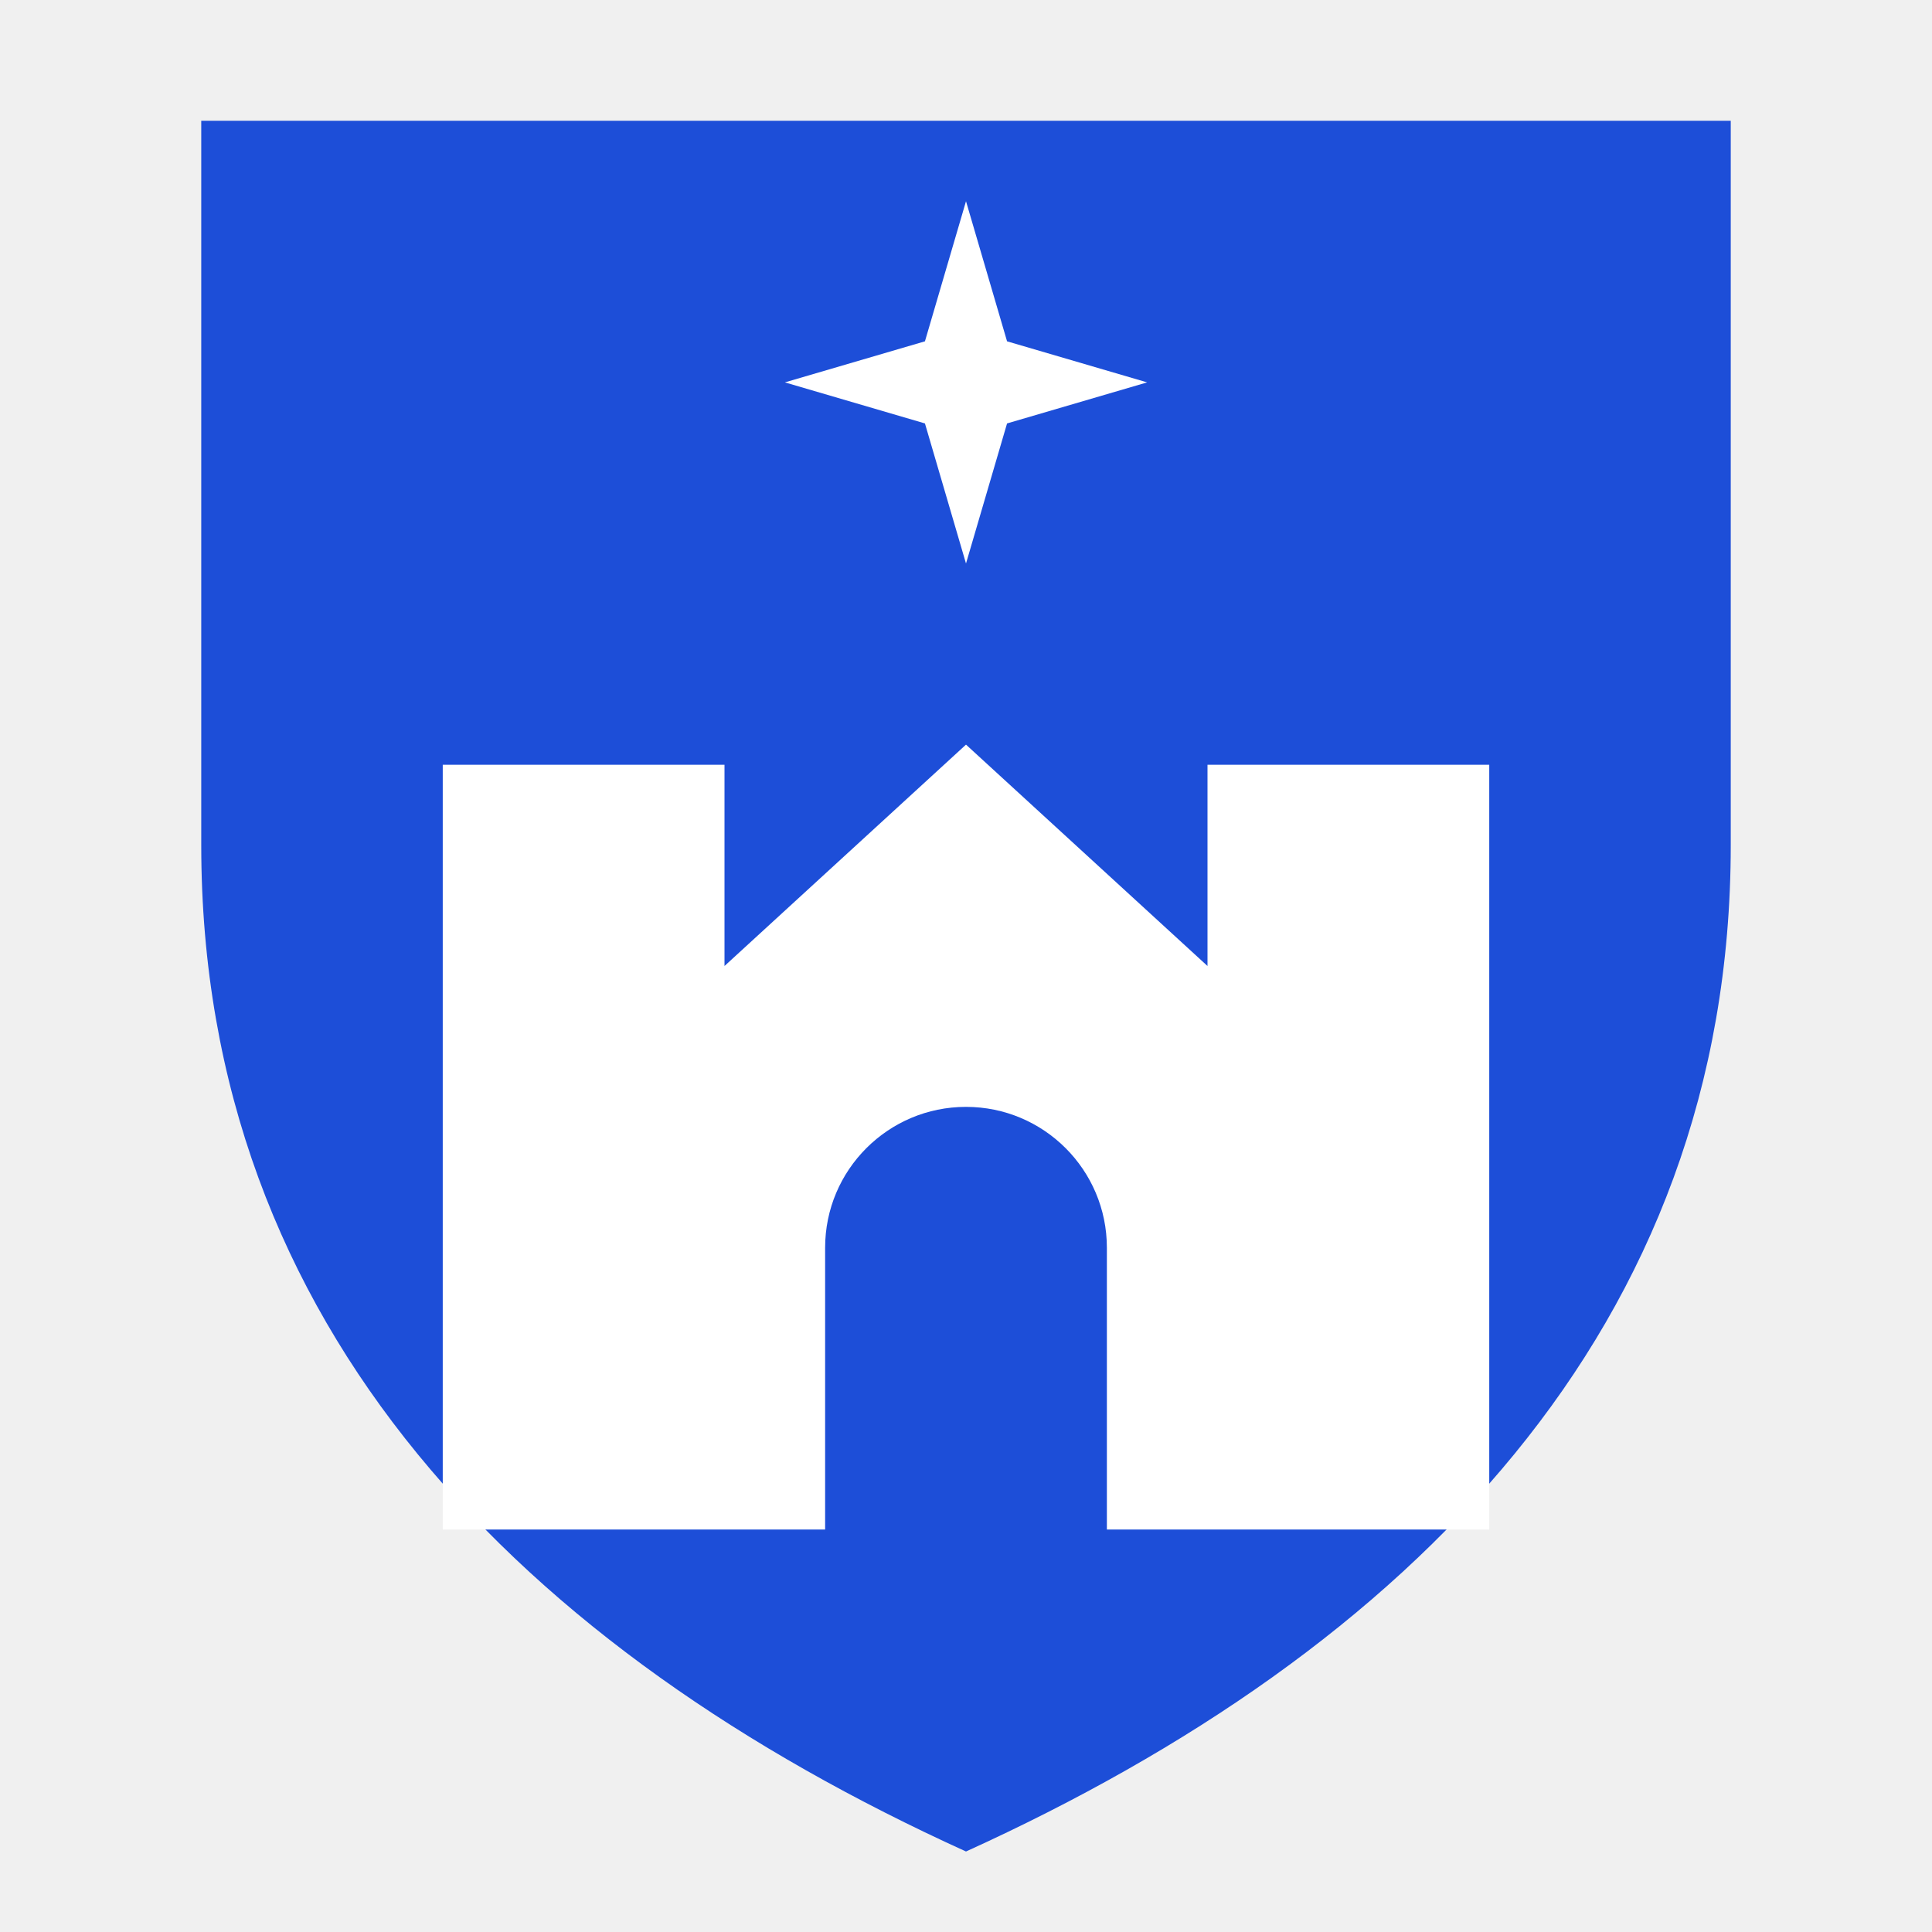
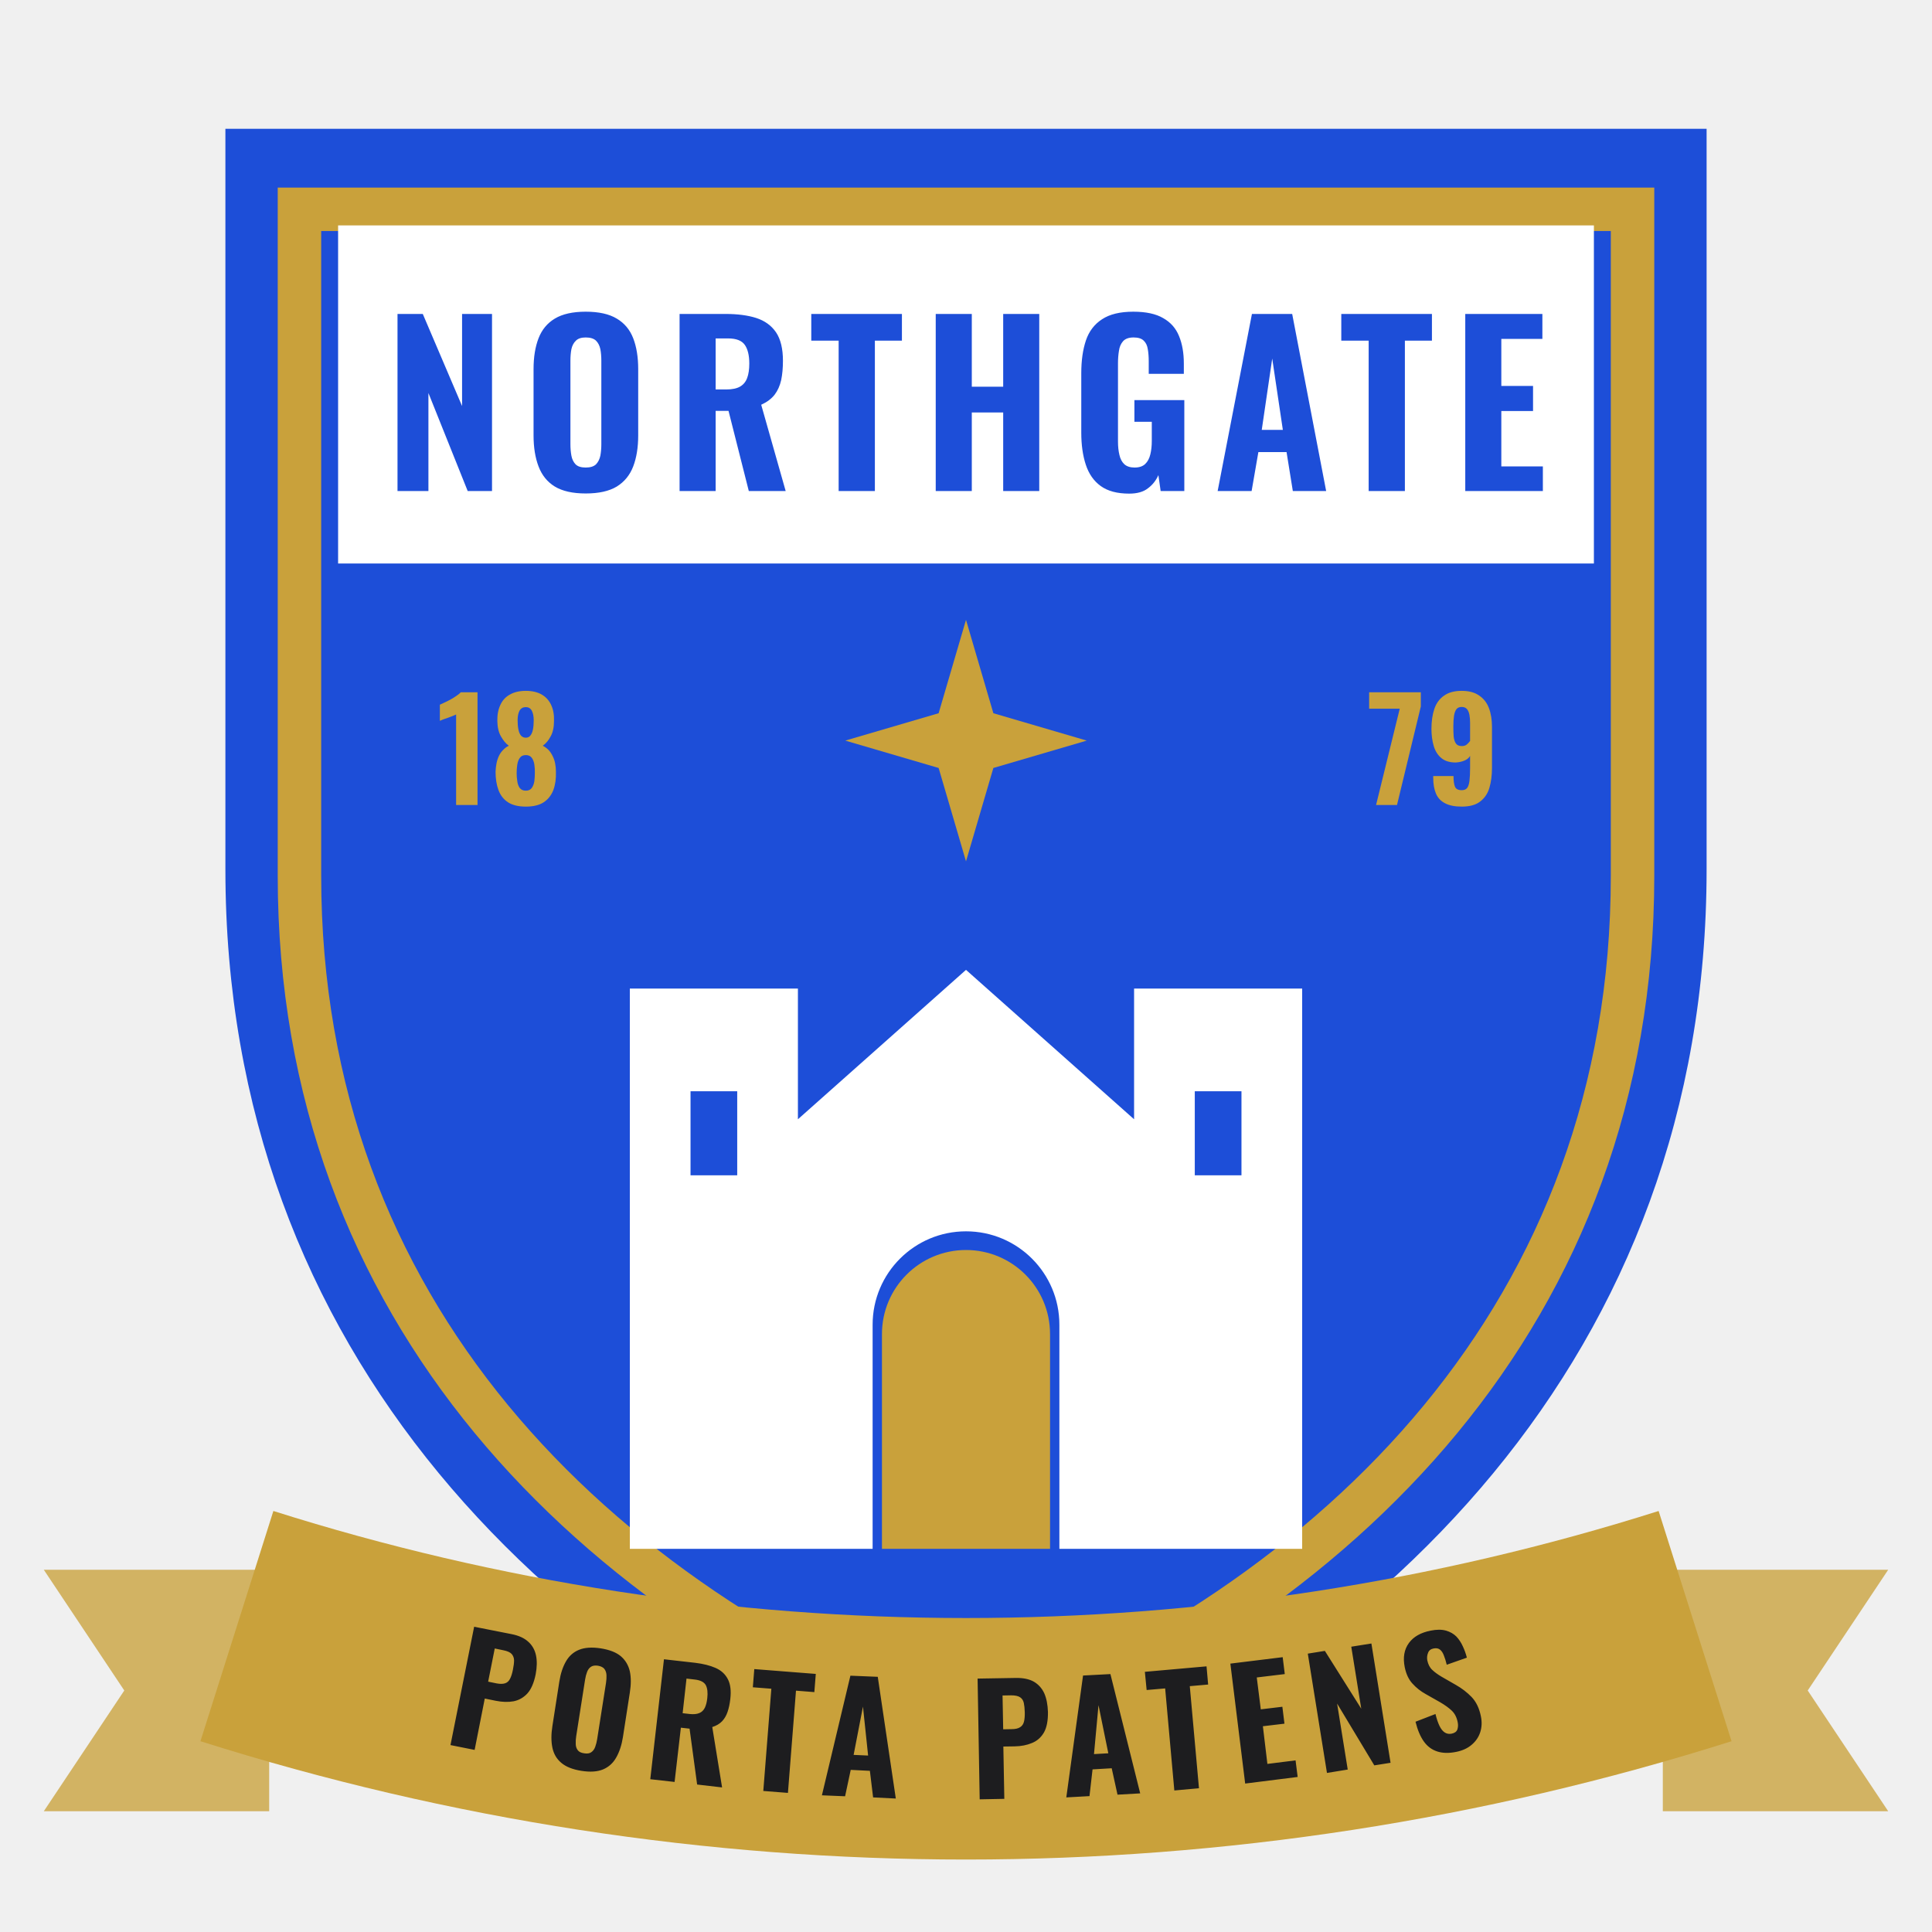
- <svg xmlns="http://www.w3.org/2000/svg" viewBox="0 0 96 96" role="img" aria-label="Northgate City crest">
-   <path d="M10 6H86V42C86 66 70 82 48 92C26 82 10 66 10 42Z" fill="#1D4ED8" />
-   <path d="M22 38H36V48L48 37L60 48V38H74V76H22ZM41 76V62A7 7 0 0 1 55 62V76Z" fill="#FFFFFF" fill-rule="evenodd" />
-   <path d="M48.00 10.00L50.04 16.96L57.00 19.00L50.04 21.04L48.00 28.00L45.96 21.04L39.00 19.00L45.96 16.96Z" fill="#FFFFFF" />
+ <svg xmlns="http://www.w3.org/2000/svg" viewBox="0 0 120 120" role="img" aria-label="Northgate City crest">
+   <path d="M14 8H106V54C106 84 86 104 60 114C34 104 14 84 14 54Z" fill="#1D4ED8" />
+   <path d="M14 8H106V54C106 84 86 104 60 114C34 104 14 84 14 54Z" fill="none" stroke="#C9A13B" stroke-width="3" transform="translate(60 58) scale(0.9) translate(-60 -58)" />
+   <path d="M21 14H99V35H21Z" fill="#FFFFFF" />
+   <path d="M24.69 30.5V19.5H26.26L28.7 25.22V19.5H30.56V30.5H29.05L26.61 24.41V30.5ZM36.38 30.65Q35.17 30.65 34.46 30.22Q33.76 29.79 33.45 28.97Q33.14 28.16 33.14 27.04V22.93Q33.14 21.81 33.45 21.01Q33.76 20.21 34.46 19.79Q35.17 19.36 36.38 19.36Q37.6 19.36 38.31 19.79Q39.02 20.21 39.33 21.01Q39.64 21.81 39.64 22.93V27.04Q39.64 28.16 39.33 28.97Q39.02 29.78 38.31 30.22Q37.6 30.65 36.38 30.65ZM36.38 29.04Q36.81 29.04 37.02 28.84Q37.22 28.63 37.29 28.3Q37.35 27.97 37.35 27.59V22.4Q37.35 22.01 37.29 21.69Q37.22 21.36 37.02 21.16Q36.81 20.96 36.38 20.96Q35.97 20.96 35.77 21.16Q35.56 21.36 35.49 21.69Q35.43 22.01 35.43 22.4V27.59Q35.43 27.97 35.49 28.3Q35.55 28.63 35.75 28.84Q35.95 29.04 36.38 29.04ZM42.21 30.5V19.5H45.07Q46.18 19.5 46.97 19.75Q47.77 20.01 48.2 20.64Q48.63 21.28 48.63 22.41Q48.63 23.08 48.52 23.61Q48.4 24.14 48.11 24.52Q47.81 24.9 47.28 25.14L48.8 30.5H46.51L45.25 25.52H44.45V30.5ZM44.45 24.19H45.11Q45.66 24.19 45.97 24.01Q46.28 23.83 46.41 23.47Q46.54 23.12 46.54 22.58Q46.54 21.82 46.26 21.42Q45.98 21.02 45.22 21.02H44.45ZM52.09 30.5V21.16H50.39V19.5H56.02V21.16H54.34V30.5ZM58.12 30.5V19.5H60.36V24.02H62.31V19.5H64.55V30.5H62.31V25.62H60.36V30.5ZM70.14 30.66Q69.02 30.66 68.37 30.19Q67.72 29.72 67.44 28.86Q67.16 28.01 67.16 26.87V23.18Q67.16 22 67.45 21.14Q67.74 20.29 68.45 19.83Q69.16 19.36 70.39 19.36Q71.57 19.36 72.25 19.76Q72.94 20.15 73.23 20.87Q73.53 21.59 73.53 22.58V23.22H71.35V22.44Q71.35 22.01 71.29 21.68Q71.24 21.35 71.04 21.16Q70.84 20.96 70.41 20.96Q69.96 20.96 69.75 21.2Q69.55 21.43 69.5 21.79Q69.44 22.15 69.44 22.56V27.44Q69.44 27.89 69.53 28.26Q69.61 28.62 69.83 28.83Q70.06 29.04 70.47 29.04Q70.9 29.04 71.13 28.82Q71.36 28.6 71.45 28.22Q71.54 27.85 71.54 27.38V26.2H70.46V24.85H73.56V30.5H72.09L71.95 29.51Q71.73 30.01 71.3 30.33Q70.88 30.66 70.14 30.66ZM75.63 30.5 77.76 19.5H80.26L82.37 30.5H80.3L79.91 28.08H78.16L77.74 30.5ZM78.37 26.7H79.68L79.02 22.27ZM85.01 30.5V21.16H83.31V19.5H88.94V21.16H87.26V30.5ZM91.01 30.5V19.5H95.8V21.05H93.25V23.97H95.22V25.53H93.25V28.97H95.83V30.5Z" fill="#1D4ED8" />
+   <path d="M60.00 38.50L61.70 44.30L67.50 46.00L61.70 47.70L60.00 53.50L58.30 47.70L52.50 46.00L58.30 44.30Z" fill="#C9A13B" />
+   <path d="M28.33 50V44.38Q28.25 44.42 28.12 44.47Q27.98 44.52 27.83 44.58Q27.67 44.63 27.54 44.68Q27.4 44.73 27.32 44.77V43.77Q27.42 43.73 27.6 43.64Q27.78 43.56 27.98 43.45Q28.18 43.34 28.35 43.22Q28.53 43.1 28.62 43H29.66V50ZM32.66 50.1Q31.97 50.1 31.55 49.83Q31.14 49.56 30.96 49.07Q30.78 48.58 30.78 47.94Q30.79 47.66 30.84 47.41Q30.89 47.16 30.99 46.95Q31.09 46.74 31.25 46.58Q31.4 46.42 31.6 46.32Q31.32 46.11 31.11 45.73Q30.9 45.36 30.89 44.78Q30.88 44.2 31.08 43.78Q31.27 43.36 31.67 43.14Q32.07 42.91 32.66 42.91Q33.25 42.91 33.65 43.14Q34.04 43.37 34.23 43.78Q34.43 44.2 34.41 44.78Q34.41 45.37 34.2 45.74Q34 46.12 33.71 46.32Q33.91 46.42 34.07 46.58Q34.22 46.74 34.32 46.95Q34.43 47.16 34.48 47.41Q34.53 47.66 34.53 47.94Q34.55 48.58 34.37 49.07Q34.18 49.56 33.77 49.83Q33.36 50.1 32.66 50.1ZM32.66 49.11Q32.91 49.11 33.03 48.94Q33.15 48.77 33.19 48.52Q33.22 48.27 33.22 48.03Q33.23 47.75 33.19 47.49Q33.15 47.23 33.03 47.07Q32.91 46.9 32.66 46.9Q32.41 46.9 32.29 47.07Q32.17 47.23 32.13 47.49Q32.09 47.74 32.09 48.03Q32.09 48.27 32.13 48.52Q32.16 48.77 32.28 48.94Q32.41 49.11 32.66 49.11ZM32.66 45.82Q32.84 45.82 32.94 45.69Q33.05 45.56 33.1 45.32Q33.15 45.08 33.15 44.74Q33.15 44.37 33.03 44.14Q32.91 43.92 32.66 43.92Q32.4 43.92 32.27 44.14Q32.15 44.37 32.15 44.73Q32.15 45.07 32.2 45.31Q32.25 45.56 32.36 45.69Q32.48 45.82 32.66 45.82Z" fill="#C9A13B" />
+   <path d="M85.47 50 86.94 44.02H85.04V43H88.25V43.88L86.77 50ZM90.79 50.1Q90.14 50.1 89.75 49.89Q89.36 49.69 89.19 49.29Q89.02 48.89 89.02 48.31Q89.02 48.28 89.02 48.25Q89.02 48.23 89.02 48.2H90.28Q90.28 48.64 90.37 48.86Q90.46 49.08 90.79 49.08Q91.01 49.08 91.12 48.95Q91.23 48.82 91.27 48.51Q91.31 48.19 91.31 47.66V46.95Q91.2 47.14 90.96 47.24Q90.73 47.34 90.42 47.36Q89.86 47.36 89.53 47.09Q89.19 46.81 89.05 46.33Q88.91 45.85 88.91 45.27Q88.91 44.56 89.09 44.03Q89.27 43.5 89.69 43.21Q90.1 42.91 90.79 42.91Q91.46 42.91 91.87 43.2Q92.29 43.48 92.48 43.98Q92.67 44.48 92.67 45.15V47.7Q92.67 48.38 92.51 48.93Q92.35 49.47 91.94 49.78Q91.54 50.1 90.79 50.1ZM90.8 46.34Q91 46.34 91.12 46.23Q91.24 46.12 91.31 46.02V44.9Q91.31 44.63 91.27 44.41Q91.23 44.18 91.12 44.05Q91.01 43.91 90.79 43.91Q90.57 43.91 90.46 44.05Q90.35 44.2 90.31 44.47Q90.27 44.74 90.27 45.12Q90.27 45.47 90.29 45.75Q90.32 46.02 90.43 46.18Q90.54 46.34 90.8 46.34Z" fill="#C9A13B" />
+   <g transform="translate(31 44) rotate(0) scale(0.58)">
+     <path d="M14 30H32V44L50 28L68 44V30H86V90H14Z M40 90V66A10 10 0 0 1 60 66V90Z" fill="#FFFFFF" fill-rule="evenodd" />
+     <path d="M20.5 41H25.5V50H20.5Z M74.5 41H79.5V50H74.5Z" fill="#1D4ED8" />
+     <path d="M41 90V67A9 9 0 0 1 59 67V90Z" fill="#C9A13B" />
+   </g>
+   <path d="M16.72 97.50L2.72 97.50L7.72 105.00L2.72 112.50L16.72 112.50Z" fill="#C9A13B" opacity="0.78" />
+   <path d="M103.28 97.50L117.28 97.50L112.28 105.00L117.28 112.50L103.28 112.50Z" fill="#C9A13B" opacity="0.78" />
+   <path d="M16.98 93.85A142.5 142.5 0 0 0 103.02 93.85L107.55 108.15A157.5 157.5 0 0 1 12.45 108.15Z" fill="#C9A13B" />
+   <path d="M27.98 108.39 29.45 101.04 31.78 101.5Q32.44 101.63 32.81 101.97Q33.18 102.3 33.29 102.81Q33.4 103.32 33.27 104Q33.11 104.79 32.76 105.18Q32.4 105.57 31.9 105.67Q31.4 105.76 30.8 105.64L30.11 105.5L29.48 108.69ZM30.32 104.45 30.85 104.56Q31.18 104.62 31.38 104.55Q31.58 104.48 31.68 104.27Q31.79 104.06 31.86 103.7Q31.93 103.36 31.93 103.12Q31.92 102.89 31.78 102.73Q31.63 102.57 31.26 102.5L30.73 102.39ZM36.11 109.99Q35.29 109.86 34.86 109.49Q34.43 109.13 34.31 108.55Q34.19 107.97 34.31 107.21L34.74 104.45Q34.86 103.69 35.16 103.18Q35.45 102.68 35.97 102.47Q36.49 102.26 37.3 102.38Q38.13 102.51 38.56 102.87Q38.99 103.24 39.12 103.81Q39.24 104.37 39.12 105.13L38.69 107.9Q38.57 108.65 38.27 109.17Q37.98 109.68 37.46 109.9Q36.93 110.12 36.11 109.99ZM36.28 108.9Q36.57 108.95 36.73 108.83Q36.89 108.72 36.97 108.5Q37.05 108.28 37.09 108.03L37.64 104.53Q37.68 104.27 37.67 104.05Q37.66 103.82 37.54 103.66Q37.42 103.51 37.14 103.46Q36.86 103.42 36.7 103.53Q36.54 103.64 36.46 103.86Q36.38 104.07 36.34 104.33L35.79 107.83Q35.75 108.08 35.76 108.31Q35.76 108.54 35.88 108.7Q35.99 108.86 36.28 108.9ZM40.39 110.51 41.24 103.06 43.18 103.28Q43.93 103.37 44.45 103.6Q44.97 103.83 45.21 104.3Q45.45 104.76 45.36 105.53Q45.31 105.98 45.19 106.33Q45.07 106.68 44.85 106.91Q44.62 107.15 44.24 107.27L44.85 111.02L43.3 110.84L42.83 107.37L42.29 107.31L41.9 110.68ZM42.4 106.41 42.84 106.46Q43.21 106.5 43.44 106.4Q43.66 106.31 43.78 106.07Q43.89 105.84 43.93 105.48Q43.99 104.96 43.84 104.67Q43.68 104.38 43.16 104.32L42.64 104.26ZM47.41 111.24 47.91 104.89 46.76 104.8 46.85 103.67 50.67 103.97 50.58 105.1 49.44 105.01 48.94 111.36ZM51.05 111.51 52.82 104.08 54.52 104.15 55.64 111.71 54.23 111.64 54.03 109.99 52.84 109.93 52.49 111.57ZM53.02 109 53.92 109.04 53.6 106ZM60.85 111.76 60.72 104.26 63.1 104.22Q63.78 104.21 64.21 104.45Q64.64 104.7 64.86 105.17Q65.07 105.65 65.09 106.34Q65.1 107.15 64.84 107.61Q64.57 108.07 64.1 108.26Q63.63 108.46 63.02 108.47L62.32 108.48L62.38 111.73ZM62.31 107.41 62.84 107.4Q63.18 107.4 63.36 107.28Q63.54 107.17 63.6 106.94Q63.66 106.71 63.65 106.34Q63.64 106 63.59 105.77Q63.54 105.54 63.36 105.42Q63.18 105.3 62.8 105.3L62.27 105.31ZM66.23 111.64 67.27 104.07 68.97 103.98 70.82 111.39 69.41 111.47 69.05 109.83 67.86 109.9 67.67 111.56ZM67.95 108.95 68.84 108.9 68.23 105.91ZM72.94 111.21 72.37 104.87 71.22 104.97 71.11 103.84 74.94 103.5 75.04 104.63 73.9 104.73 74.47 111.07ZM77.34 110.78 76.42 103.33 79.67 102.93 79.8 103.98 78.06 104.19 78.31 106.17 79.65 106.01 79.78 107.06 78.44 107.22 78.72 109.56 80.47 109.34 80.6 110.37ZM82.42 110.12 81.23 102.71 82.29 102.54 84.55 106.13 83.93 102.28 85.18 102.08 86.37 109.49 85.36 109.65 83.05 105.81 83.71 109.91ZM90.46 108.81Q89.78 108.95 89.28 108.79Q88.77 108.63 88.44 108.17Q88.11 107.71 87.92 106.94L89.16 106.46Q89.27 106.91 89.41 107.2Q89.55 107.49 89.74 107.61Q89.93 107.73 90.17 107.68Q90.45 107.62 90.52 107.42Q90.59 107.21 90.54 106.97Q90.45 106.51 90.16 106.24Q89.88 105.98 89.45 105.73L88.55 105.22Q88.08 104.96 87.73 104.57Q87.38 104.19 87.25 103.55Q87.07 102.65 87.51 102.05Q87.94 101.46 88.87 101.28Q89.42 101.17 89.81 101.28Q90.2 101.39 90.46 101.65Q90.71 101.92 90.86 102.26Q91.02 102.6 91.11 102.96L89.86 103.4Q89.78 103.07 89.68 102.82Q89.59 102.58 89.44 102.46Q89.29 102.34 89.04 102.39Q88.78 102.44 88.7 102.66Q88.61 102.88 88.65 103.12Q88.73 103.51 88.96 103.72Q89.19 103.94 89.55 104.15L90.42 104.65Q90.97 104.96 91.4 105.4Q91.83 105.85 91.98 106.6Q92.09 107.12 91.94 107.59Q91.79 108.05 91.41 108.37Q91.04 108.69 90.46 108.81Z" fill="#1D1D1F" />
</svg>
